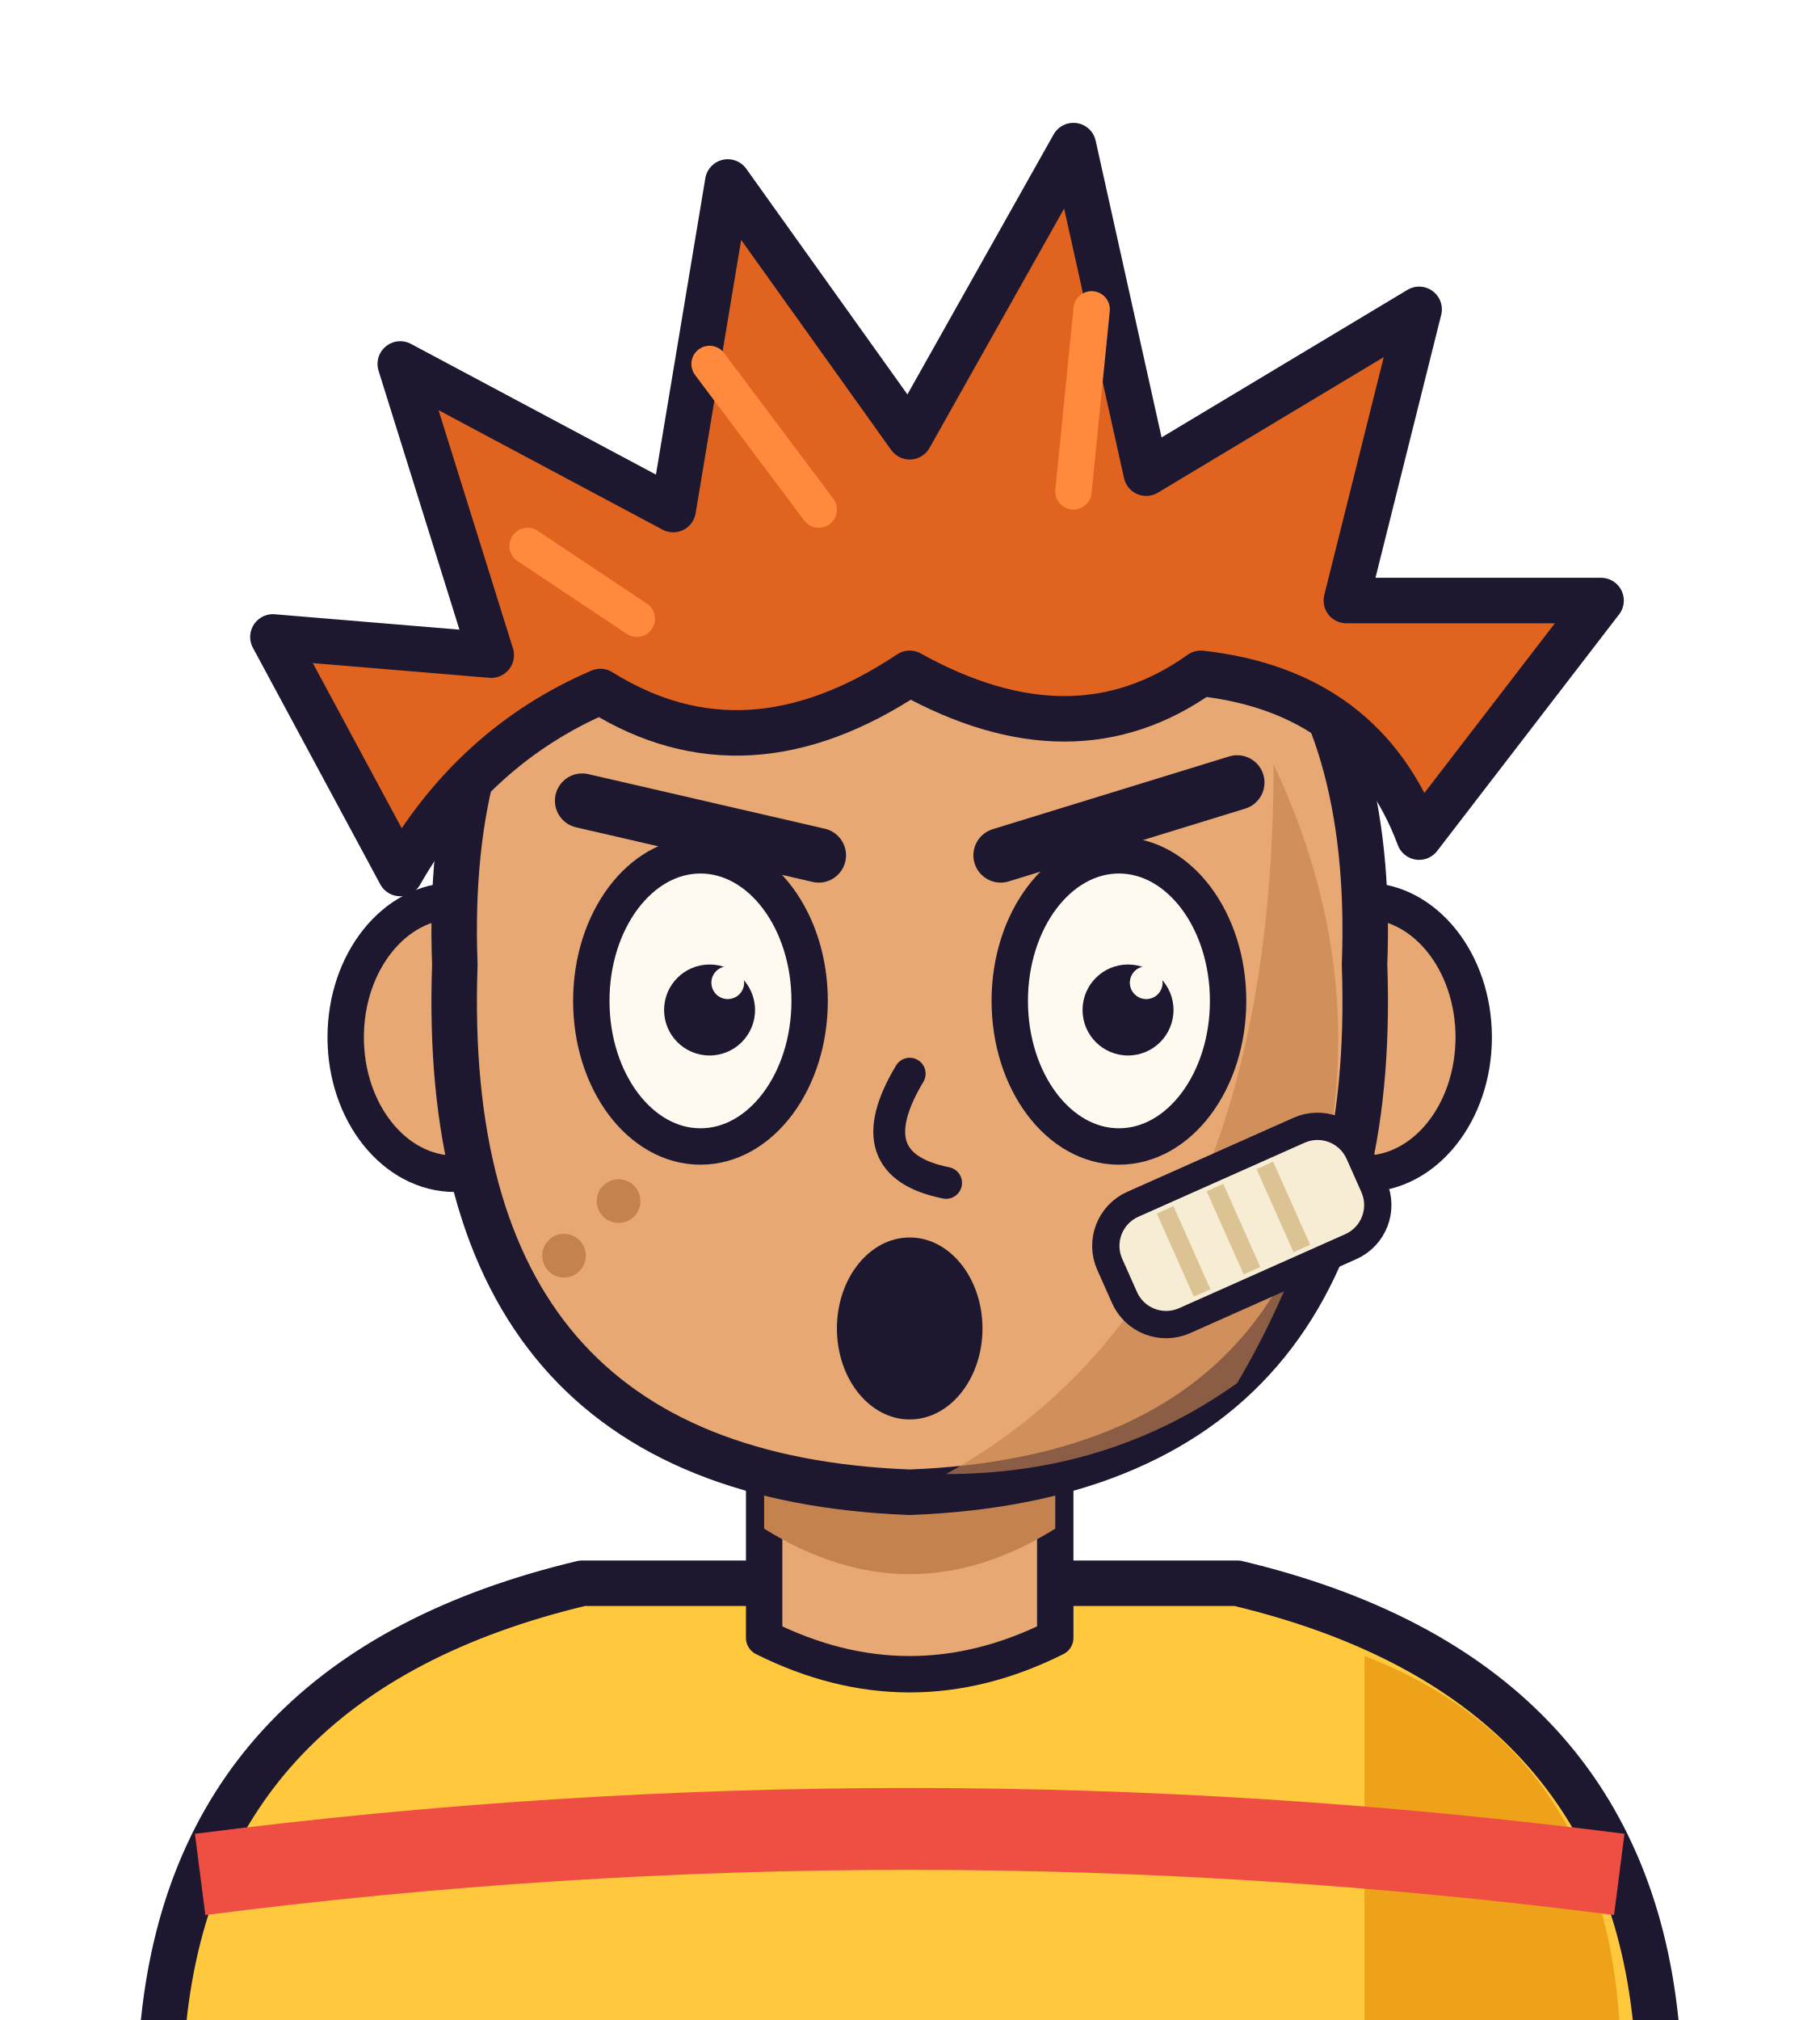
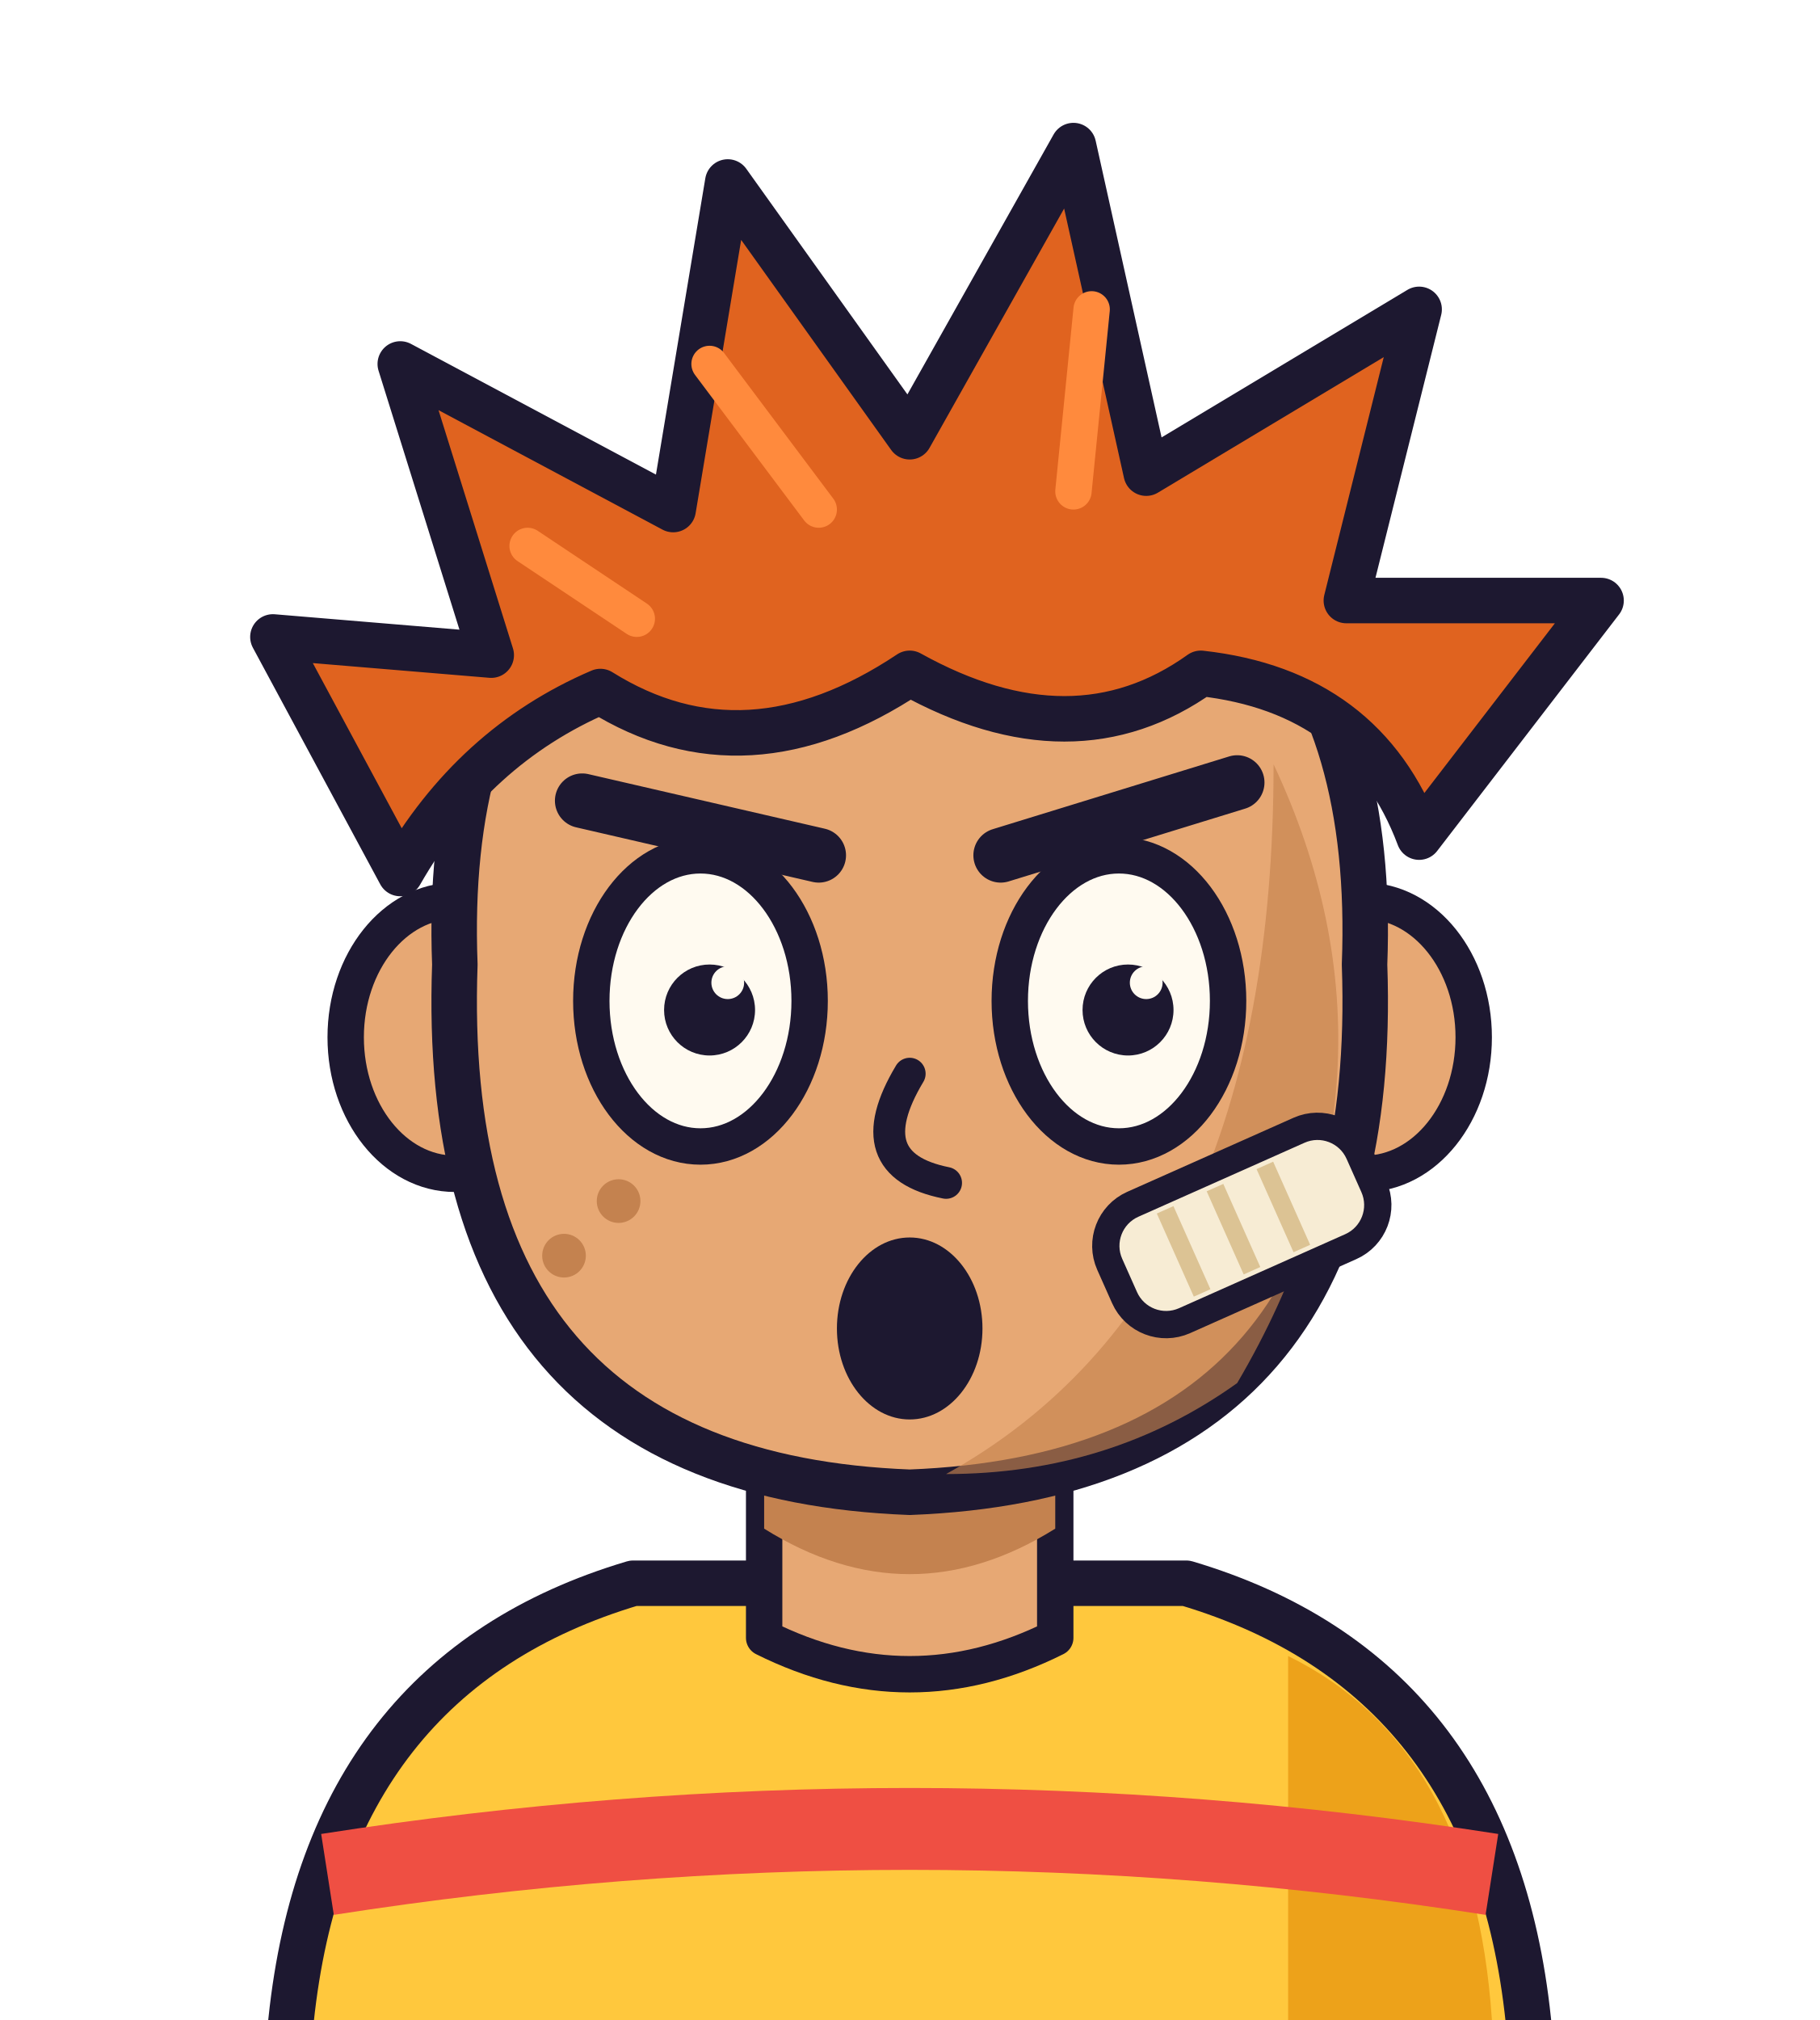
<svg xmlns="http://www.w3.org/2000/svg" width="200" height="222" viewBox="0 0 200 222">
  <g>
    <g>
      <g>
-         <path d="M16 240 L18 222 Q22 184 64 174 L136 174 Q178 184 182 222 L184 240 Z" fill="#ffc83d" stroke="#1d1830" stroke-width="5" stroke-linejoin="round" stroke-linecap="round" />
-         <path d="M150 182 Q176 192 178 222 L150 222 Z" fill="#eda21a" />
+         <path d="M30 240 L32 222 Q36 184 69.6 174 L130.4 174 Q164 184 168 222 L170 240 Z" fill="#ffc83d" stroke="#1d1830" stroke-width="5" stroke-linejoin="round" stroke-linecap="round" />
+         <path d="M141.6 182 Q162 192 164 222 L141.6 222 Z" fill="#eda21a" />
      </g>
-       <path d="M22 206 Q100 196 178 206" fill="none" stroke="#ef4f43" stroke-width="9" />
+       <path d="M36 206 Q100 196 164 206" fill="none" stroke="#ef4f43" stroke-width="9" />
    </g>
    <g>
      <path d="M84 150 L84 180 Q100 188 116 180 L116 150 Z" fill="#e7a874" stroke="#1d1830" stroke-width="4" stroke-linejoin="round" stroke-linecap="round" />
      <path d="M84 158 Q100 170 116 158 L116 168 Q100 178 84 168 Z" fill="#c4824f" />
    </g>
    <ellipse cx="50" cy="114" rx="12" ry="15" fill="#e7a874" stroke="#1d1830" stroke-width="4" stroke-linejoin="round" stroke-linecap="round" />
    <ellipse cx="150" cy="114" rx="12" ry="15" fill="#e7a874" stroke="#1d1830" stroke-width="4" stroke-linejoin="round" stroke-linecap="round" />
    <path d="M50 106 Q48 54 100 52 Q152 54 150 106 Q152 162 100 164 Q48 162 50 106 Z" fill="#e7a874" stroke="#1d1830" stroke-width="5" stroke-linejoin="round" stroke-linecap="round" />
    <path d="M140 84 Q156 118 136 152 Q122 162 104 162 Q140 142 140 84 Z" fill="#c4824f" opacity="0.65" />
    <path d="M44 96 L30 70 L54 72 L44 40 L74 56 L80 20 L100 48 L118 16 L126 52 L156 34 L148 66 L176 66 L156 92 Q150 76 132 74 Q118 84 100 74 Q82 86 66 76 Q52 82 44 96 Z" fill="#e0631f" stroke="#1d1830" stroke-width="5" stroke-linejoin="round" stroke-linecap="round" />
    <path d="M78 40 L90 56 M120 34 L118 54 M58 60 L70 68" stroke="#ff8a3d" stroke-width="4" stroke-linecap="round" />
    <g transform="translate(0 0)">
      <g>
        <ellipse cx="77" cy="110" rx="12" ry="16" fill="#fffaf0" stroke="#1d1830" stroke-width="4" stroke-linejoin="round" stroke-linecap="round" />
        <ellipse cx="123" cy="110" rx="12" ry="16" fill="#fffaf0" stroke="#1d1830" stroke-width="4" stroke-linejoin="round" stroke-linecap="round" />
        <circle cx="78" cy="111" r="5" fill="#1d1830" />
        <circle cx="124" cy="111" r="5" fill="#1d1830" />
        <circle cx="80" cy="108" r="1.8" fill="#fffaf0" />
        <circle cx="126" cy="108" r="1.8" fill="#fffaf0" />
      </g>
      <path d="M64 88 L90 94 M110 94 L136 86" fill="none" stroke="#1d1830" stroke-width="6" stroke-linejoin="round" stroke-linecap="round" />
      <g fill="#c4824f">
        <circle cx="68" cy="132" r="2.4" />
        <circle cx="62" cy="138" r="2.4" />
        <circle cx="132" cy="134" r="2.4" />
      </g>
      <g transform="rotate(-24 136 136)">
        <rect x="122" y="128" width="30" height="14" rx="5" fill="#f7ecd4" stroke="#1d1830" stroke-width="3" stroke-linejoin="round" stroke-linecap="round" />
        <path d="M130 130 L130 140 M136 130 L136 140 M142 130 L142 140" stroke="#dcc394" stroke-width="2" />
      </g>
      <path d="M100 118 Q94 128 104 130" fill="none" stroke="#1d1830" stroke-width="3.5" stroke-linejoin="round" stroke-linecap="round" />
      <ellipse cx="100" cy="146" rx="8" ry="10" fill="#1d1830" />
    </g>
  </g>
</svg>
